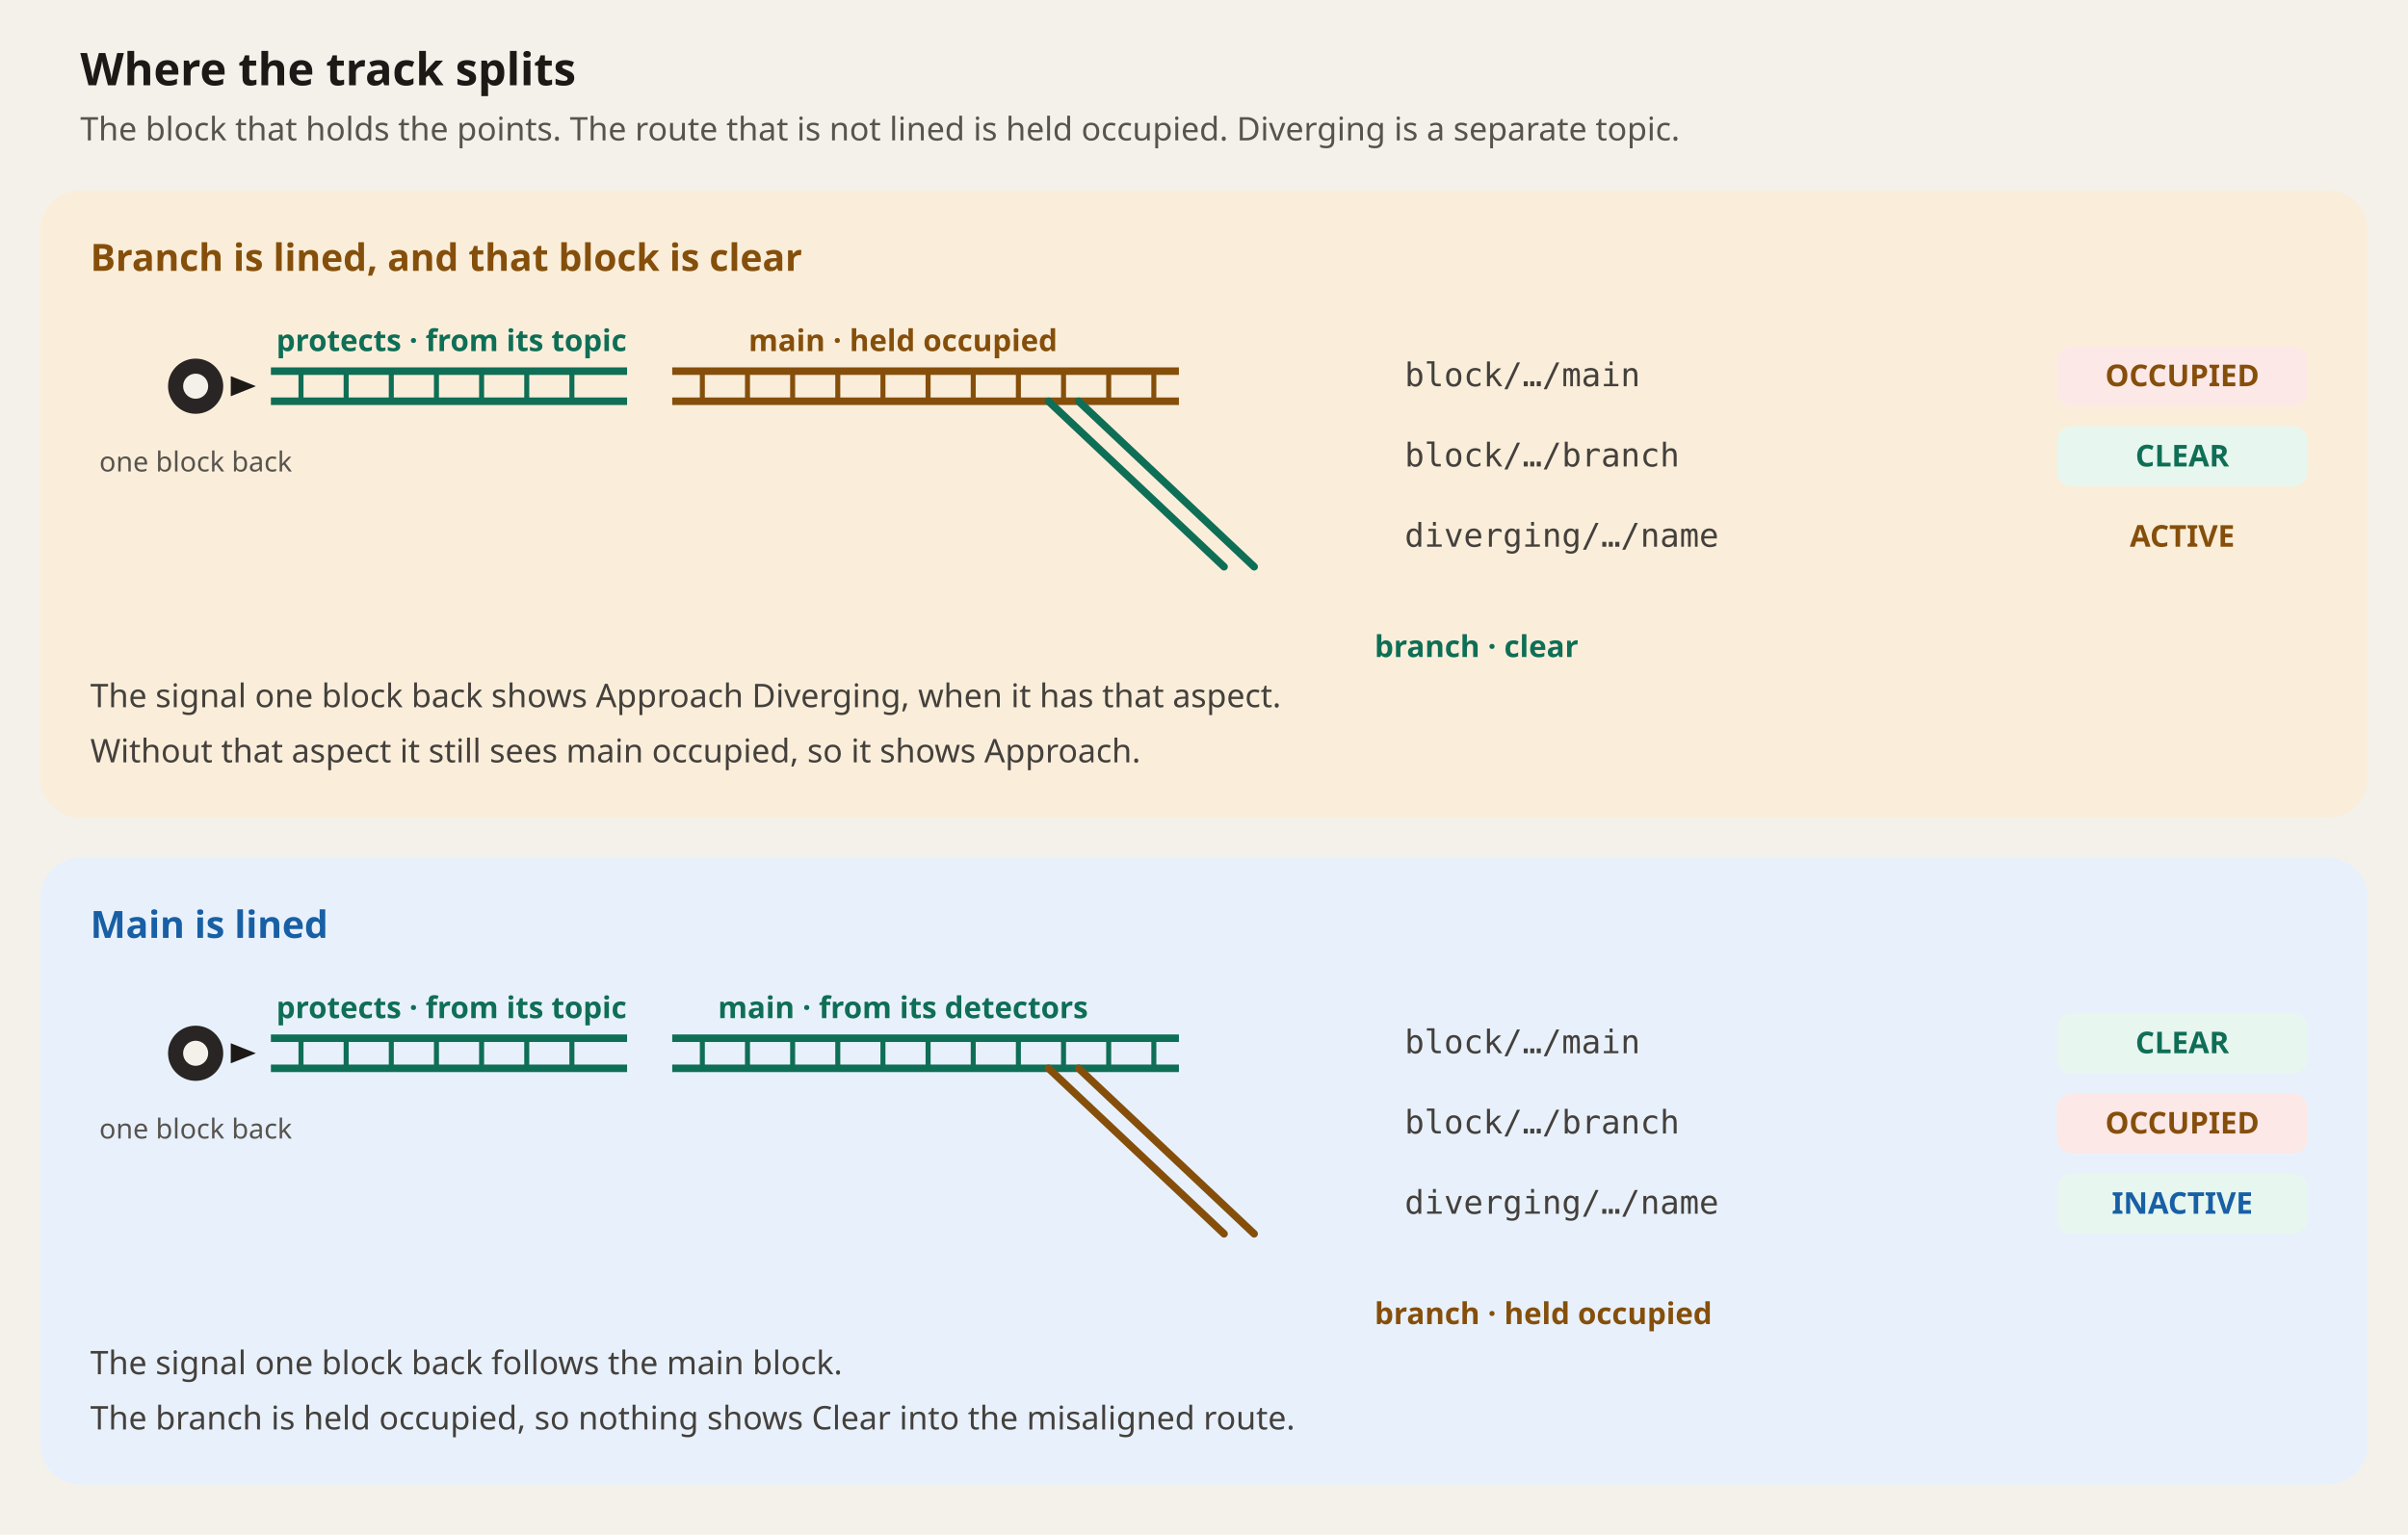
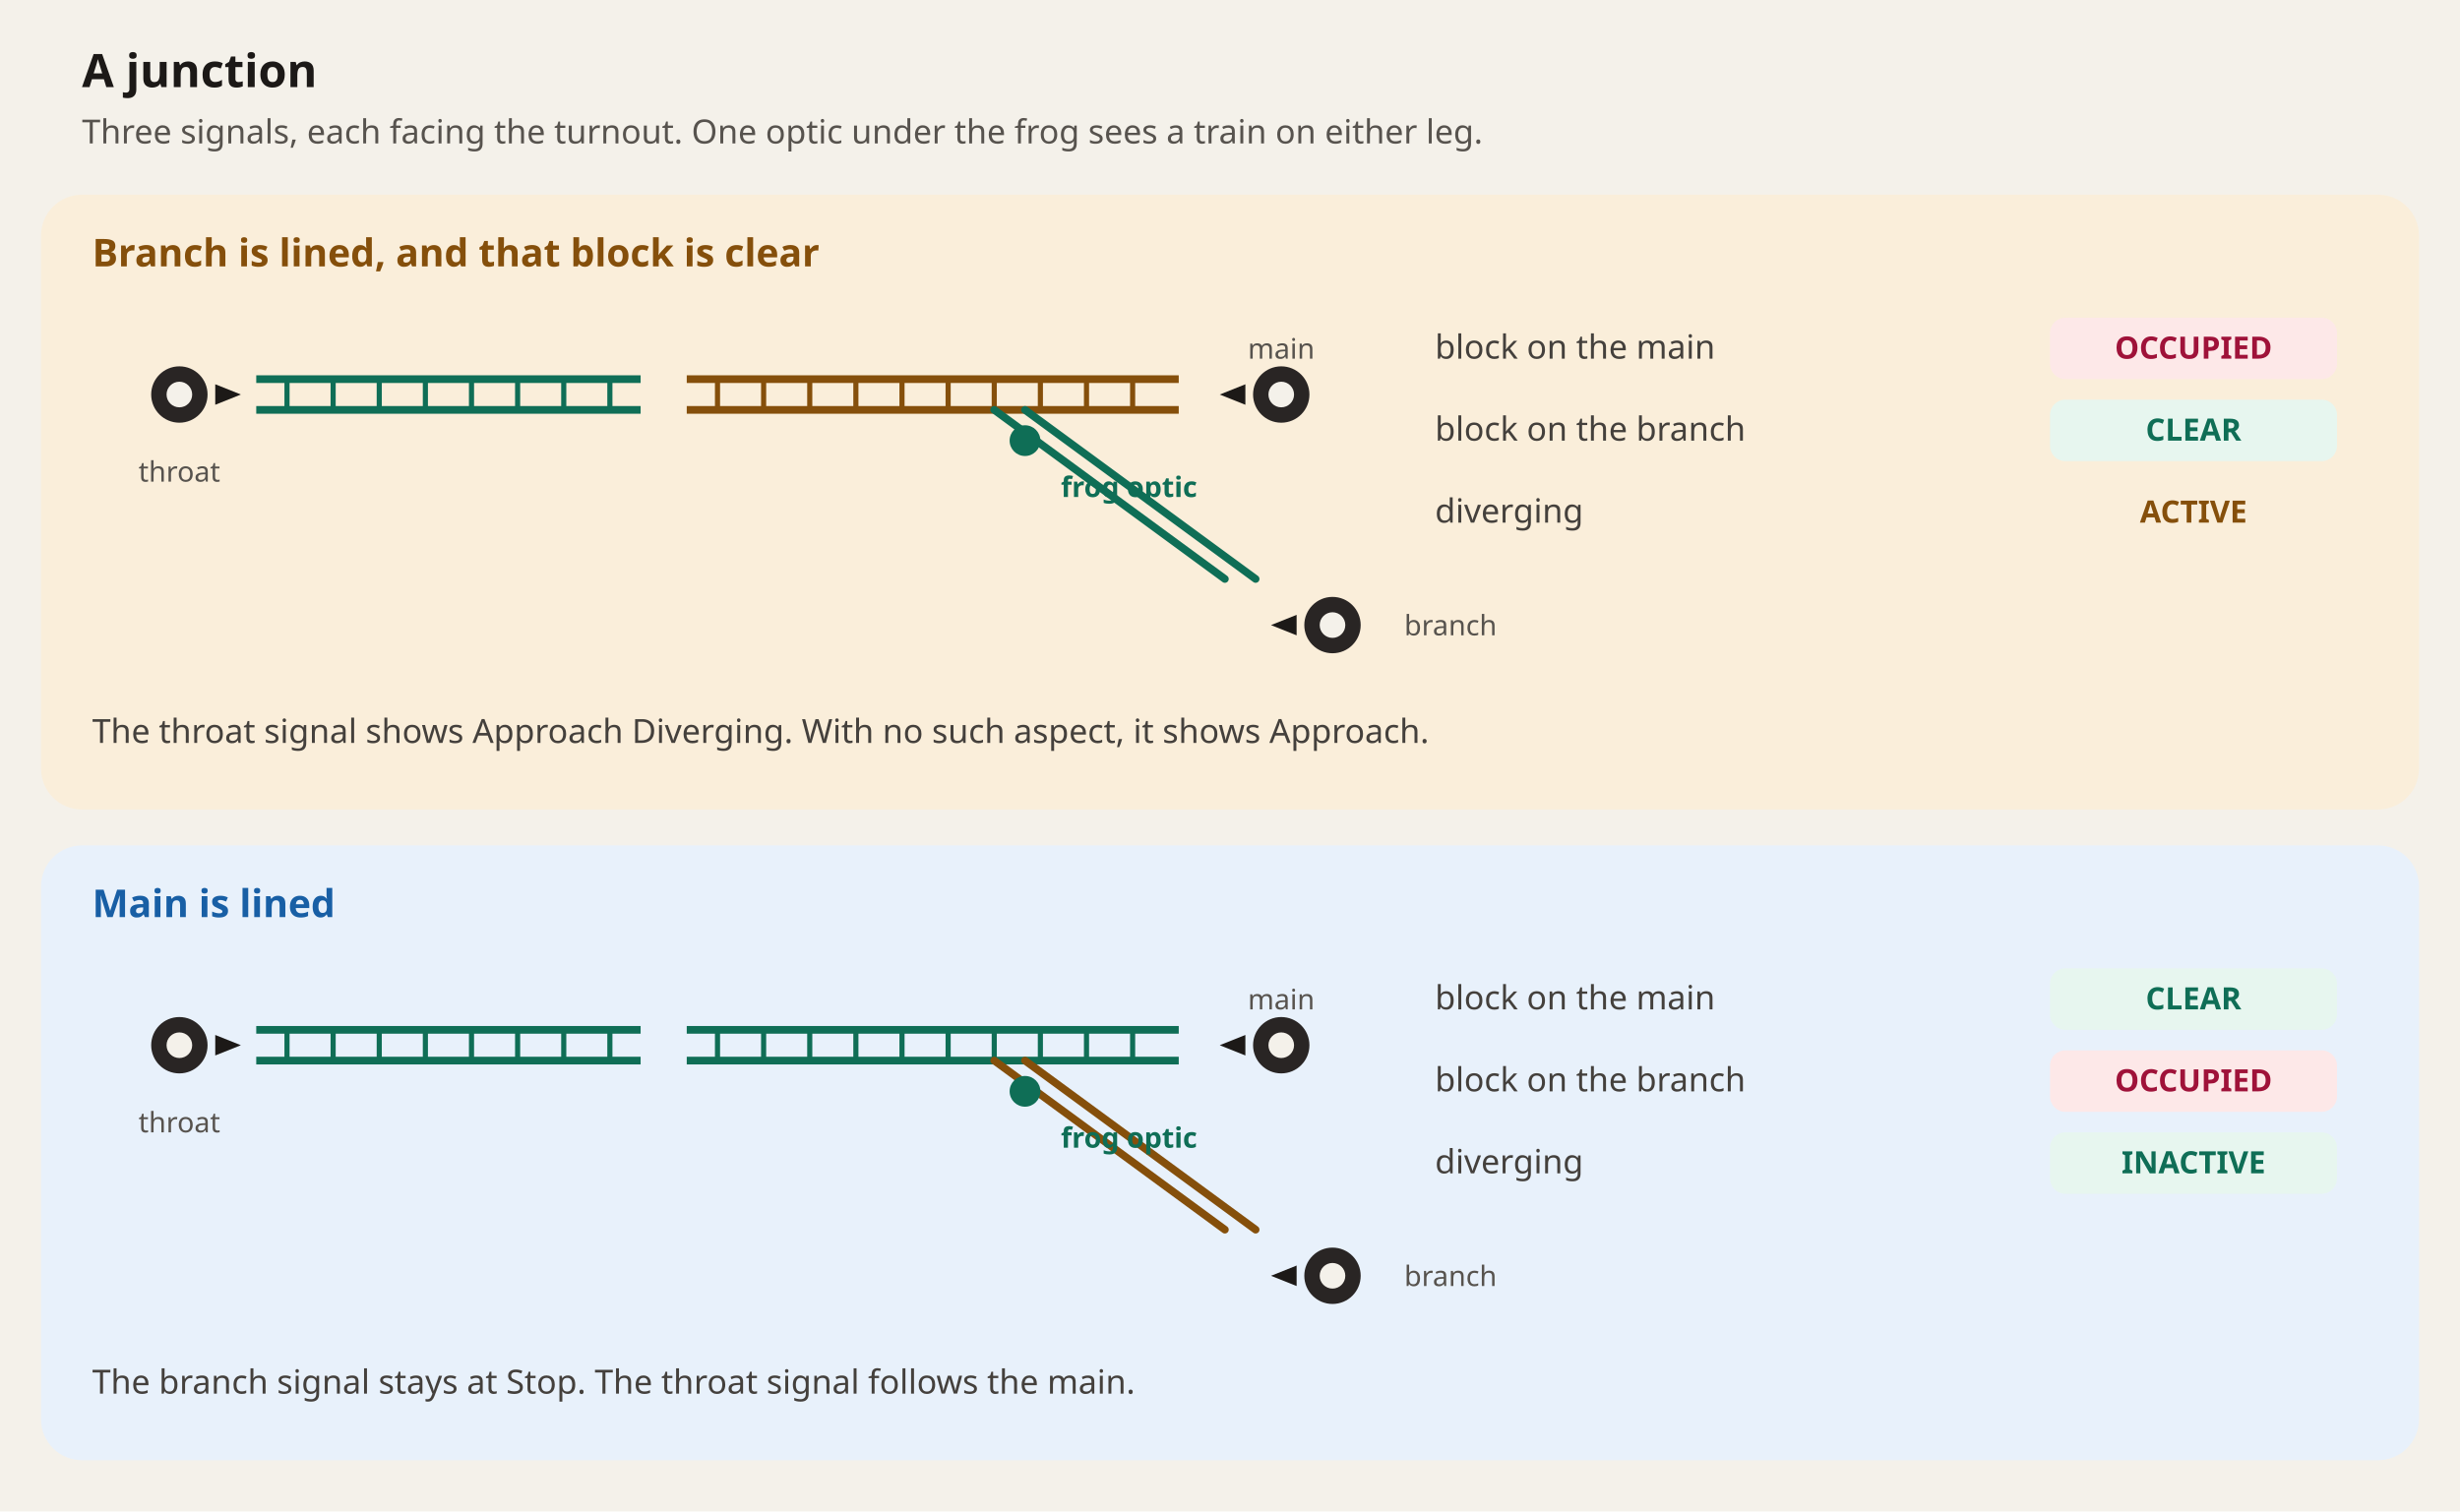
- <svg xmlns="http://www.w3.org/2000/svg" width="960" height="612" viewBox="0 0 960 612" role="img" aria-labelledby="title desc">
-   <rect width="960" height="612" fill="#f4f1ea" />
+ <svg xmlns="http://www.w3.org/2000/svg" width="960" height="590" viewBox="0 0 960 590" role="img" aria-labelledby="title desc">
+   <rect width="960" height="590" fill="#f4f1ea" />
  <g font-family="ui-sans-serif, system-ui, sans-serif" fill="#1c1917">
-     <text x="32" y="34" font-size="18" font-weight="600">Where the track splits</text>
-     <text x="32" y="56" fill="#57534e" font-size="13">The block that holds the points. The route that is not lined is held occupied. Diverging is a separate topic.</text>
-     <rect x="16" y="76" width="928" height="250" rx="16" fill="#faeeda" />
-     <text x="36" y="108" fill="#854f0b" font-size="15" font-weight="600">Branch is lined, and that block is clear</text>
-     <g transform="translate(78 154) scale(1 1)">
+     <text x="32" y="34" font-size="18" font-weight="600">A junction</text>
+     <text x="32" y="56" fill="#57534e" font-size="13">Three signals, each facing the turnout. One optic under the frog sees a train on either leg.</text>
+     <rect x="16" y="76" width="928" height="240" rx="16" fill="#faeeda" />
+     <text x="36" y="104" fill="#854f0b" font-size="15" font-weight="600">Branch is lined, and that block is clear</text>
+     <g transform="translate(70 154) scale(1 1)">
      <circle cx="0" cy="0" r="11" fill="#292524" />
      <circle cx="0" cy="0" r="5" fill="#f4f1ea" />
      <polygon points="14,-4 24,0 14,4" fill="#1c1917" />
    </g>
-     <text x="78" y="188" text-anchor="middle" fill="#57534e" font-size="11">one block back</text>
+     <text x="70" y="188" text-anchor="middle" fill="#57534e" font-size="11">throat</text>
    <g stroke="#0f6e56" stroke-width="3" stroke-linecap="butt">
-       <line x1="108" y1="148" x2="250" y2="148" />
-       <line x1="108" y1="160" x2="250" y2="160" />
+       <line x1="100" y1="148" x2="250" y2="148" />
+       <line x1="100" y1="160" x2="250" y2="160" />
    </g>
    <g stroke="#0f6e56" stroke-width="2">
-       <line x1="120" y1="148" x2="120" y2="160" />
-       <line x1="138" y1="148" x2="138" y2="160" />
-       <line x1="156" y1="148" x2="156" y2="160" />
-       <line x1="174" y1="148" x2="174" y2="160" />
-       <line x1="192" y1="148" x2="192" y2="160" />
-       <line x1="210" y1="148" x2="210" y2="160" />
-       <line x1="228" y1="148" x2="228" y2="160" />
+       <line x1="112" y1="148" x2="112" y2="160" />
+       <line x1="130" y1="148" x2="130" y2="160" />
+       <line x1="148" y1="148" x2="148" y2="160" />
+       <line x1="166" y1="148" x2="166" y2="160" />
+       <line x1="184" y1="148" x2="184" y2="160" />
+       <line x1="202" y1="148" x2="202" y2="160" />
+       <line x1="220" y1="148" x2="220" y2="160" />
+       <line x1="238" y1="148" x2="238" y2="160" />
    </g>
-     <text x="180" y="140" text-anchor="middle" fill="#0f6e56" font-size="12" font-weight="600">protects · from its topic</text>
    <g stroke="#854f0b" stroke-width="3" stroke-linecap="butt">
-       <line x1="268" y1="148" x2="470" y2="148" />
-       <line x1="268" y1="160" x2="470" y2="160" />
+       <line x1="268" y1="148" x2="460" y2="148" />
+       <line x1="268" y1="160" x2="460" y2="160" />
    </g>
    <g stroke="#854f0b" stroke-width="2">
      <line x1="280" y1="148" x2="280" y2="160" />
      <line x1="298" y1="148" x2="298" y2="160" />
      <line x1="316" y1="148" x2="316" y2="160" />
      <line x1="334" y1="148" x2="334" y2="160" />
      <line x1="352" y1="148" x2="352" y2="160" />
      <line x1="370" y1="148" x2="370" y2="160" />
      <line x1="388" y1="148" x2="388" y2="160" />
      <line x1="406" y1="148" x2="406" y2="160" />
      <line x1="424" y1="148" x2="424" y2="160" />
      <line x1="442" y1="148" x2="442" y2="160" />
-       <line x1="460" y1="148" x2="460" y2="160" />
    </g>
-     <path d="M430 160 L500 226" fill="none" stroke="#0f6e56" stroke-width="3" stroke-linecap="round" />
-     <path d="M418 160 L488 226" fill="none" stroke="#0f6e56" stroke-width="3" stroke-linecap="round" />
-     <text x="360" y="140" text-anchor="middle" fill="#854f0b" font-size="12" font-weight="600">main · held occupied</text>
-     <text x="548" y="262" fill="#0f6e56" font-size="12" font-weight="600">branch · clear</text>
-     <text x="560" y="154" fill="#44403c" font-family="ui-monospace, SFMono-Regular, Menlo, monospace" font-size="13">block/…/main</text>
-     <rect x="820" y="138" width="100" height="24" rx="6" fill="#fde8e8" />
-     <text x="870" y="154" text-anchor="middle" fill="#854f0b" font-size="12" font-weight="600">OCCUPIED</text>
-     <text x="560" y="186" fill="#44403c" font-family="ui-monospace, SFMono-Regular, Menlo, monospace" font-size="13">block/…/branch</text>
-     <rect x="820" y="170" width="100" height="24" rx="6" fill="#e7f6ef" />
-     <text x="870" y="186" text-anchor="middle" fill="#0f6e56" font-size="12" font-weight="600">CLEAR</text>
-     <text x="560" y="218" fill="#44403c" font-family="ui-monospace, SFMono-Regular, Menlo, monospace" font-size="13">diverging/…/name</text>
-     <rect x="820" y="202" width="100" height="24" rx="6" fill="#faeeda" />
-     <text x="870" y="218" text-anchor="middle" fill="#854f0b" font-size="12" font-weight="600">ACTIVE</text>
-     <text x="36" y="282" fill="#44403c" font-size="13">The signal one block back shows Approach Diverging, when it has that aspect.</text>
-     <text x="36" y="304" fill="#44403c" font-size="13">Without that aspect it still sees main occupied, so it shows Approach.</text>
-     <rect x="16" y="342" width="928" height="250" rx="16" fill="#e8f1fb" />
-     <text x="36" y="374" fill="#185fa5" font-size="15" font-weight="600">Main is lined</text>
-     <g transform="translate(78 420) scale(1 1)">
+     <path d="M400 160 L490 226" fill="none" stroke="#0f6e56" stroke-width="3" stroke-linecap="round" />
+     <path d="M388 160 L478 226" fill="none" stroke="#0f6e56" stroke-width="3" stroke-linecap="round" />
+     <circle cx="400" cy="172" r="6" fill="#0f6e56" />
+     <text x="414" y="194" fill="#0f6e56" font-size="11" font-weight="600">frog optic</text>
+     <g transform="translate(500 154) scale(-1 1)">
      <circle cx="0" cy="0" r="11" fill="#292524" />
      <circle cx="0" cy="0" r="5" fill="#f4f1ea" />
      <polygon points="14,-4 24,0 14,4" fill="#1c1917" />
    </g>
-     <text x="78" y="454" text-anchor="middle" fill="#57534e" font-size="11">one block back</text>
+     <text x="500" y="140" text-anchor="middle" fill="#57534e" font-size="11">main</text>
+     <g transform="translate(520 244) scale(-1 1)">
+       <circle cx="0" cy="0" r="11" fill="#292524" />
+       <circle cx="0" cy="0" r="5" fill="#f4f1ea" />
+       <polygon points="14,-4 24,0 14,4" fill="#1c1917" />
+     </g>
+     <text x="548" y="248" fill="#57534e" font-size="11">branch</text>
+     <text x="560" y="140" fill="#44403c" font-size="13">block on the main</text>
+     <rect x="800" y="124" width="112" height="24" rx="6" fill="#fde8e8" />
+     <text x="856" y="140" text-anchor="middle" fill="#9f1239" font-size="12" font-weight="600">OCCUPIED</text>
+     <text x="560" y="172" fill="#44403c" font-size="13">block on the branch</text>
+     <rect x="800" y="156" width="112" height="24" rx="6" fill="#e7f6ef" />
+     <text x="856" y="172" text-anchor="middle" fill="#0f6e56" font-size="12" font-weight="600">CLEAR</text>
+     <text x="560" y="204" fill="#44403c" font-size="13">diverging</text>
+     <rect x="800" y="188" width="112" height="24" rx="6" fill="#faeeda" />
+     <text x="856" y="204" text-anchor="middle" fill="#854f0b" font-size="12" font-weight="600">ACTIVE</text>
+     <text x="36" y="290" fill="#44403c" font-size="13">The throat signal shows Approach Diverging. With no such aspect, it shows Approach.</text>
+     <rect x="16" y="330" width="928" height="240" rx="16" fill="#e8f1fb" />
+     <text x="36" y="358" fill="#185fa5" font-size="15" font-weight="600">Main is lined</text>
+     <g transform="translate(70 408) scale(1 1)">
+       <circle cx="0" cy="0" r="11" fill="#292524" />
+       <circle cx="0" cy="0" r="5" fill="#f4f1ea" />
+       <polygon points="14,-4 24,0 14,4" fill="#1c1917" />
+     </g>
+     <text x="70" y="442" text-anchor="middle" fill="#57534e" font-size="11">throat</text>
    <g stroke="#0f6e56" stroke-width="3" stroke-linecap="butt">
-       <line x1="108" y1="414" x2="250" y2="414" />
-       <line x1="108" y1="426" x2="250" y2="426" />
+       <line x1="100" y1="402" x2="250" y2="402" />
+       <line x1="100" y1="414" x2="250" y2="414" />
    </g>
    <g stroke="#0f6e56" stroke-width="2">
-       <line x1="120" y1="414" x2="120" y2="426" />
-       <line x1="138" y1="414" x2="138" y2="426" />
-       <line x1="156" y1="414" x2="156" y2="426" />
-       <line x1="174" y1="414" x2="174" y2="426" />
-       <line x1="192" y1="414" x2="192" y2="426" />
-       <line x1="210" y1="414" x2="210" y2="426" />
-       <line x1="228" y1="414" x2="228" y2="426" />
+       <line x1="112" y1="402" x2="112" y2="414" />
+       <line x1="130" y1="402" x2="130" y2="414" />
+       <line x1="148" y1="402" x2="148" y2="414" />
+       <line x1="166" y1="402" x2="166" y2="414" />
+       <line x1="184" y1="402" x2="184" y2="414" />
+       <line x1="202" y1="402" x2="202" y2="414" />
+       <line x1="220" y1="402" x2="220" y2="414" />
+       <line x1="238" y1="402" x2="238" y2="414" />
    </g>
-     <text x="180" y="406" text-anchor="middle" fill="#0f6e56" font-size="12" font-weight="600">protects · from its topic</text>
    <g stroke="#0f6e56" stroke-width="3" stroke-linecap="butt">
-       <line x1="268" y1="414" x2="470" y2="414" />
-       <line x1="268" y1="426" x2="470" y2="426" />
+       <line x1="268" y1="402" x2="460" y2="402" />
+       <line x1="268" y1="414" x2="460" y2="414" />
    </g>
    <g stroke="#0f6e56" stroke-width="2">
-       <line x1="280" y1="414" x2="280" y2="426" />
-       <line x1="298" y1="414" x2="298" y2="426" />
-       <line x1="316" y1="414" x2="316" y2="426" />
-       <line x1="334" y1="414" x2="334" y2="426" />
-       <line x1="352" y1="414" x2="352" y2="426" />
-       <line x1="370" y1="414" x2="370" y2="426" />
-       <line x1="388" y1="414" x2="388" y2="426" />
-       <line x1="406" y1="414" x2="406" y2="426" />
-       <line x1="424" y1="414" x2="424" y2="426" />
-       <line x1="442" y1="414" x2="442" y2="426" />
-       <line x1="460" y1="414" x2="460" y2="426" />
+       <line x1="280" y1="402" x2="280" y2="414" />
+       <line x1="298" y1="402" x2="298" y2="414" />
+       <line x1="316" y1="402" x2="316" y2="414" />
+       <line x1="334" y1="402" x2="334" y2="414" />
+       <line x1="352" y1="402" x2="352" y2="414" />
+       <line x1="370" y1="402" x2="370" y2="414" />
+       <line x1="388" y1="402" x2="388" y2="414" />
+       <line x1="406" y1="402" x2="406" y2="414" />
+       <line x1="424" y1="402" x2="424" y2="414" />
+       <line x1="442" y1="402" x2="442" y2="414" />
    </g>
-     <path d="M430 426 L500 492" fill="none" stroke="#854f0b" stroke-width="3" stroke-linecap="round" />
-     <path d="M418 426 L488 492" fill="none" stroke="#854f0b" stroke-width="3" stroke-linecap="round" />
-     <text x="360" y="406" text-anchor="middle" fill="#0f6e56" font-size="12" font-weight="600">main · from its detectors</text>
-     <text x="548" y="528" fill="#854f0b" font-size="12" font-weight="600">branch · held occupied</text>
-     <text x="560" y="420" fill="#44403c" font-family="ui-monospace, SFMono-Regular, Menlo, monospace" font-size="13">block/…/main</text>
-     <rect x="820" y="404" width="100" height="24" rx="6" fill="#e7f6ef" />
-     <text x="870" y="420" text-anchor="middle" fill="#0f6e56" font-size="12" font-weight="600">CLEAR</text>
-     <text x="560" y="452" fill="#44403c" font-family="ui-monospace, SFMono-Regular, Menlo, monospace" font-size="13">block/…/branch</text>
-     <rect x="820" y="436" width="100" height="24" rx="6" fill="#fde8e8" />
-     <text x="870" y="452" text-anchor="middle" fill="#854f0b" font-size="12" font-weight="600">OCCUPIED</text>
-     <text x="560" y="484" fill="#44403c" font-family="ui-monospace, SFMono-Regular, Menlo, monospace" font-size="13">diverging/…/name</text>
-     <rect x="820" y="468" width="100" height="24" rx="6" fill="#e7f6ef" />
-     <text x="870" y="484" text-anchor="middle" fill="#185fa5" font-size="12" font-weight="600">INACTIVE</text>
-     <text x="36" y="548" fill="#44403c" font-size="13">The signal one block back follows the main block.</text>
-     <text x="36" y="570" fill="#44403c" font-size="13">The branch is held occupied, so nothing shows Clear into the misaligned route.</text>
+     <path d="M400 414 L490 480" fill="none" stroke="#854f0b" stroke-width="3" stroke-linecap="round" />
+     <path d="M388 414 L478 480" fill="none" stroke="#854f0b" stroke-width="3" stroke-linecap="round" />
+     <circle cx="400" cy="426" r="6" fill="#0f6e56" />
+     <text x="414" y="448" fill="#0f6e56" font-size="11" font-weight="600">frog optic</text>
+     <g transform="translate(500 408) scale(-1 1)">
+       <circle cx="0" cy="0" r="11" fill="#292524" />
+       <circle cx="0" cy="0" r="5" fill="#f4f1ea" />
+       <polygon points="14,-4 24,0 14,4" fill="#1c1917" />
+     </g>
+     <text x="500" y="394" text-anchor="middle" fill="#57534e" font-size="11">main</text>
+     <g transform="translate(520 498) scale(-1 1)">
+       <circle cx="0" cy="0" r="11" fill="#292524" />
+       <circle cx="0" cy="0" r="5" fill="#f4f1ea" />
+       <polygon points="14,-4 24,0 14,4" fill="#1c1917" />
+     </g>
+     <text x="548" y="502" fill="#57534e" font-size="11">branch</text>
+     <text x="560" y="394" fill="#44403c" font-size="13">block on the main</text>
+     <rect x="800" y="378" width="112" height="24" rx="6" fill="#e7f6ef" />
+     <text x="856" y="394" text-anchor="middle" fill="#0f6e56" font-size="12" font-weight="600">CLEAR</text>
+     <text x="560" y="426" fill="#44403c" font-size="13">block on the branch</text>
+     <rect x="800" y="410" width="112" height="24" rx="6" fill="#fde8e8" />
+     <text x="856" y="426" text-anchor="middle" fill="#9f1239" font-size="12" font-weight="600">OCCUPIED</text>
+     <text x="560" y="458" fill="#44403c" font-size="13">diverging</text>
+     <rect x="800" y="442" width="112" height="24" rx="6" fill="#e7f6ef" />
+     <text x="856" y="458" text-anchor="middle" fill="#0f6e56" font-size="12" font-weight="600">INACTIVE</text>
+     <text x="36" y="544" fill="#44403c" font-size="13">The branch signal stays at Stop. The throat signal follows the main.</text>
  </g>
</svg>
